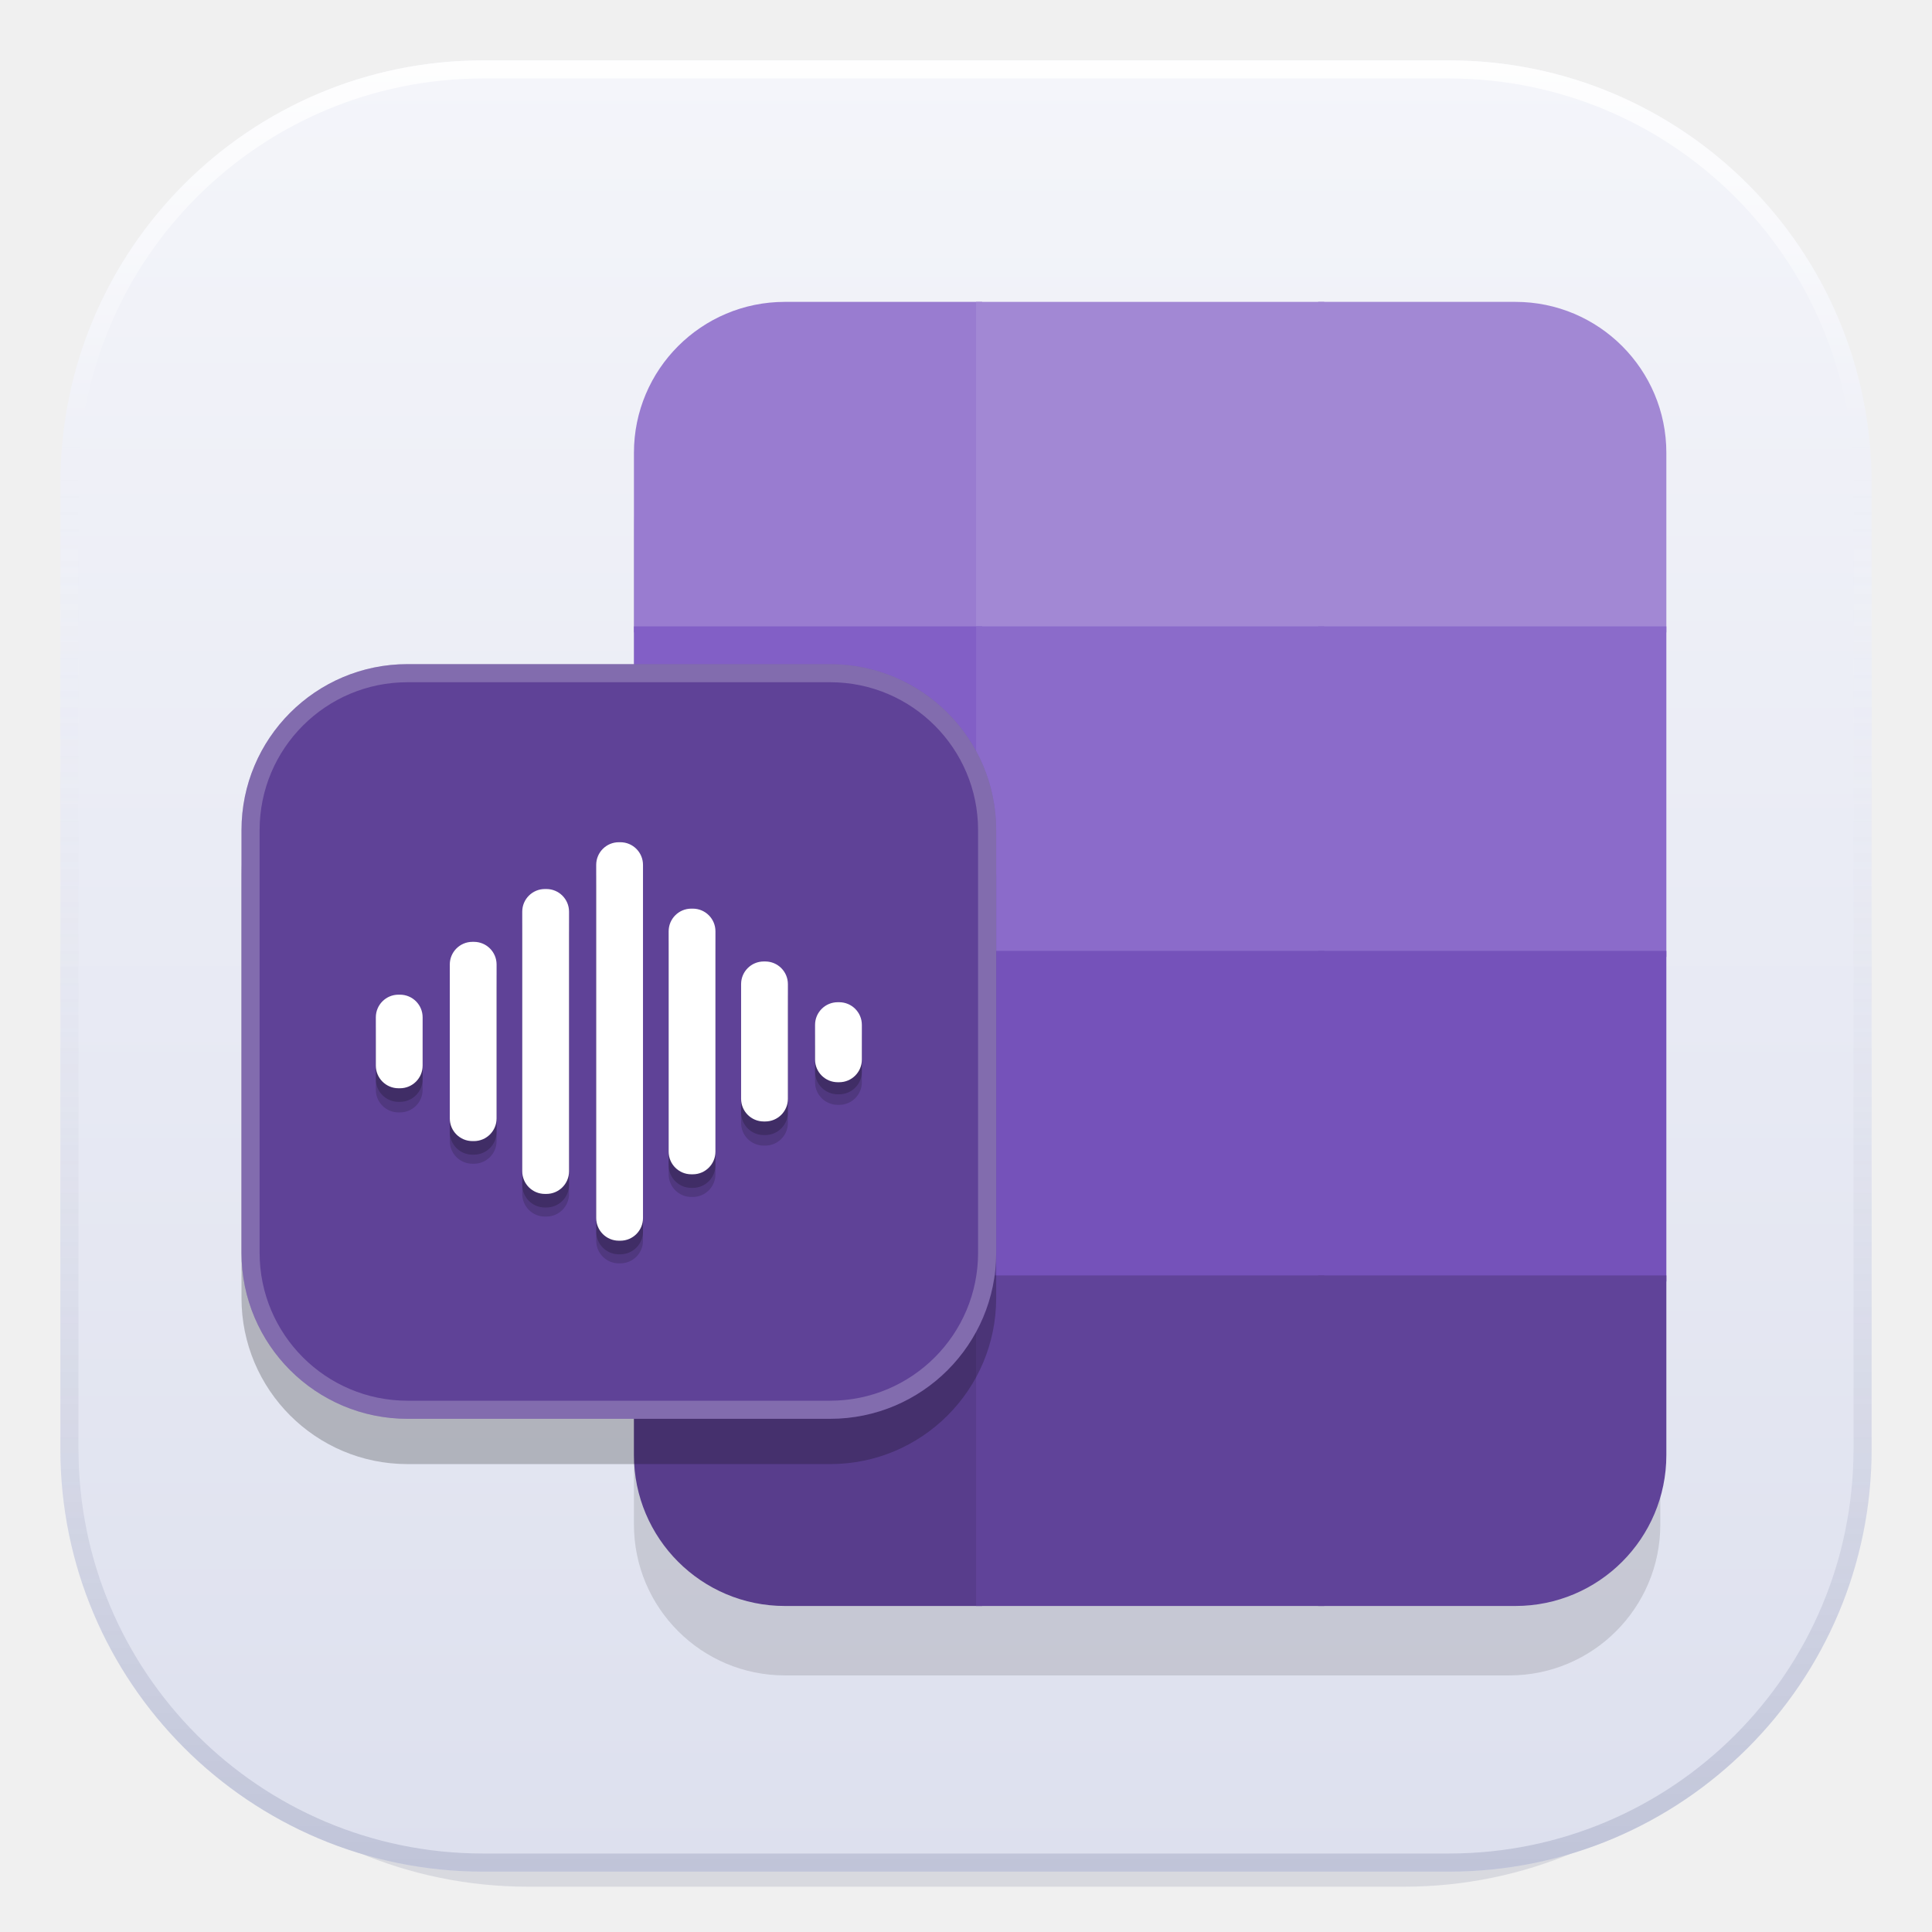
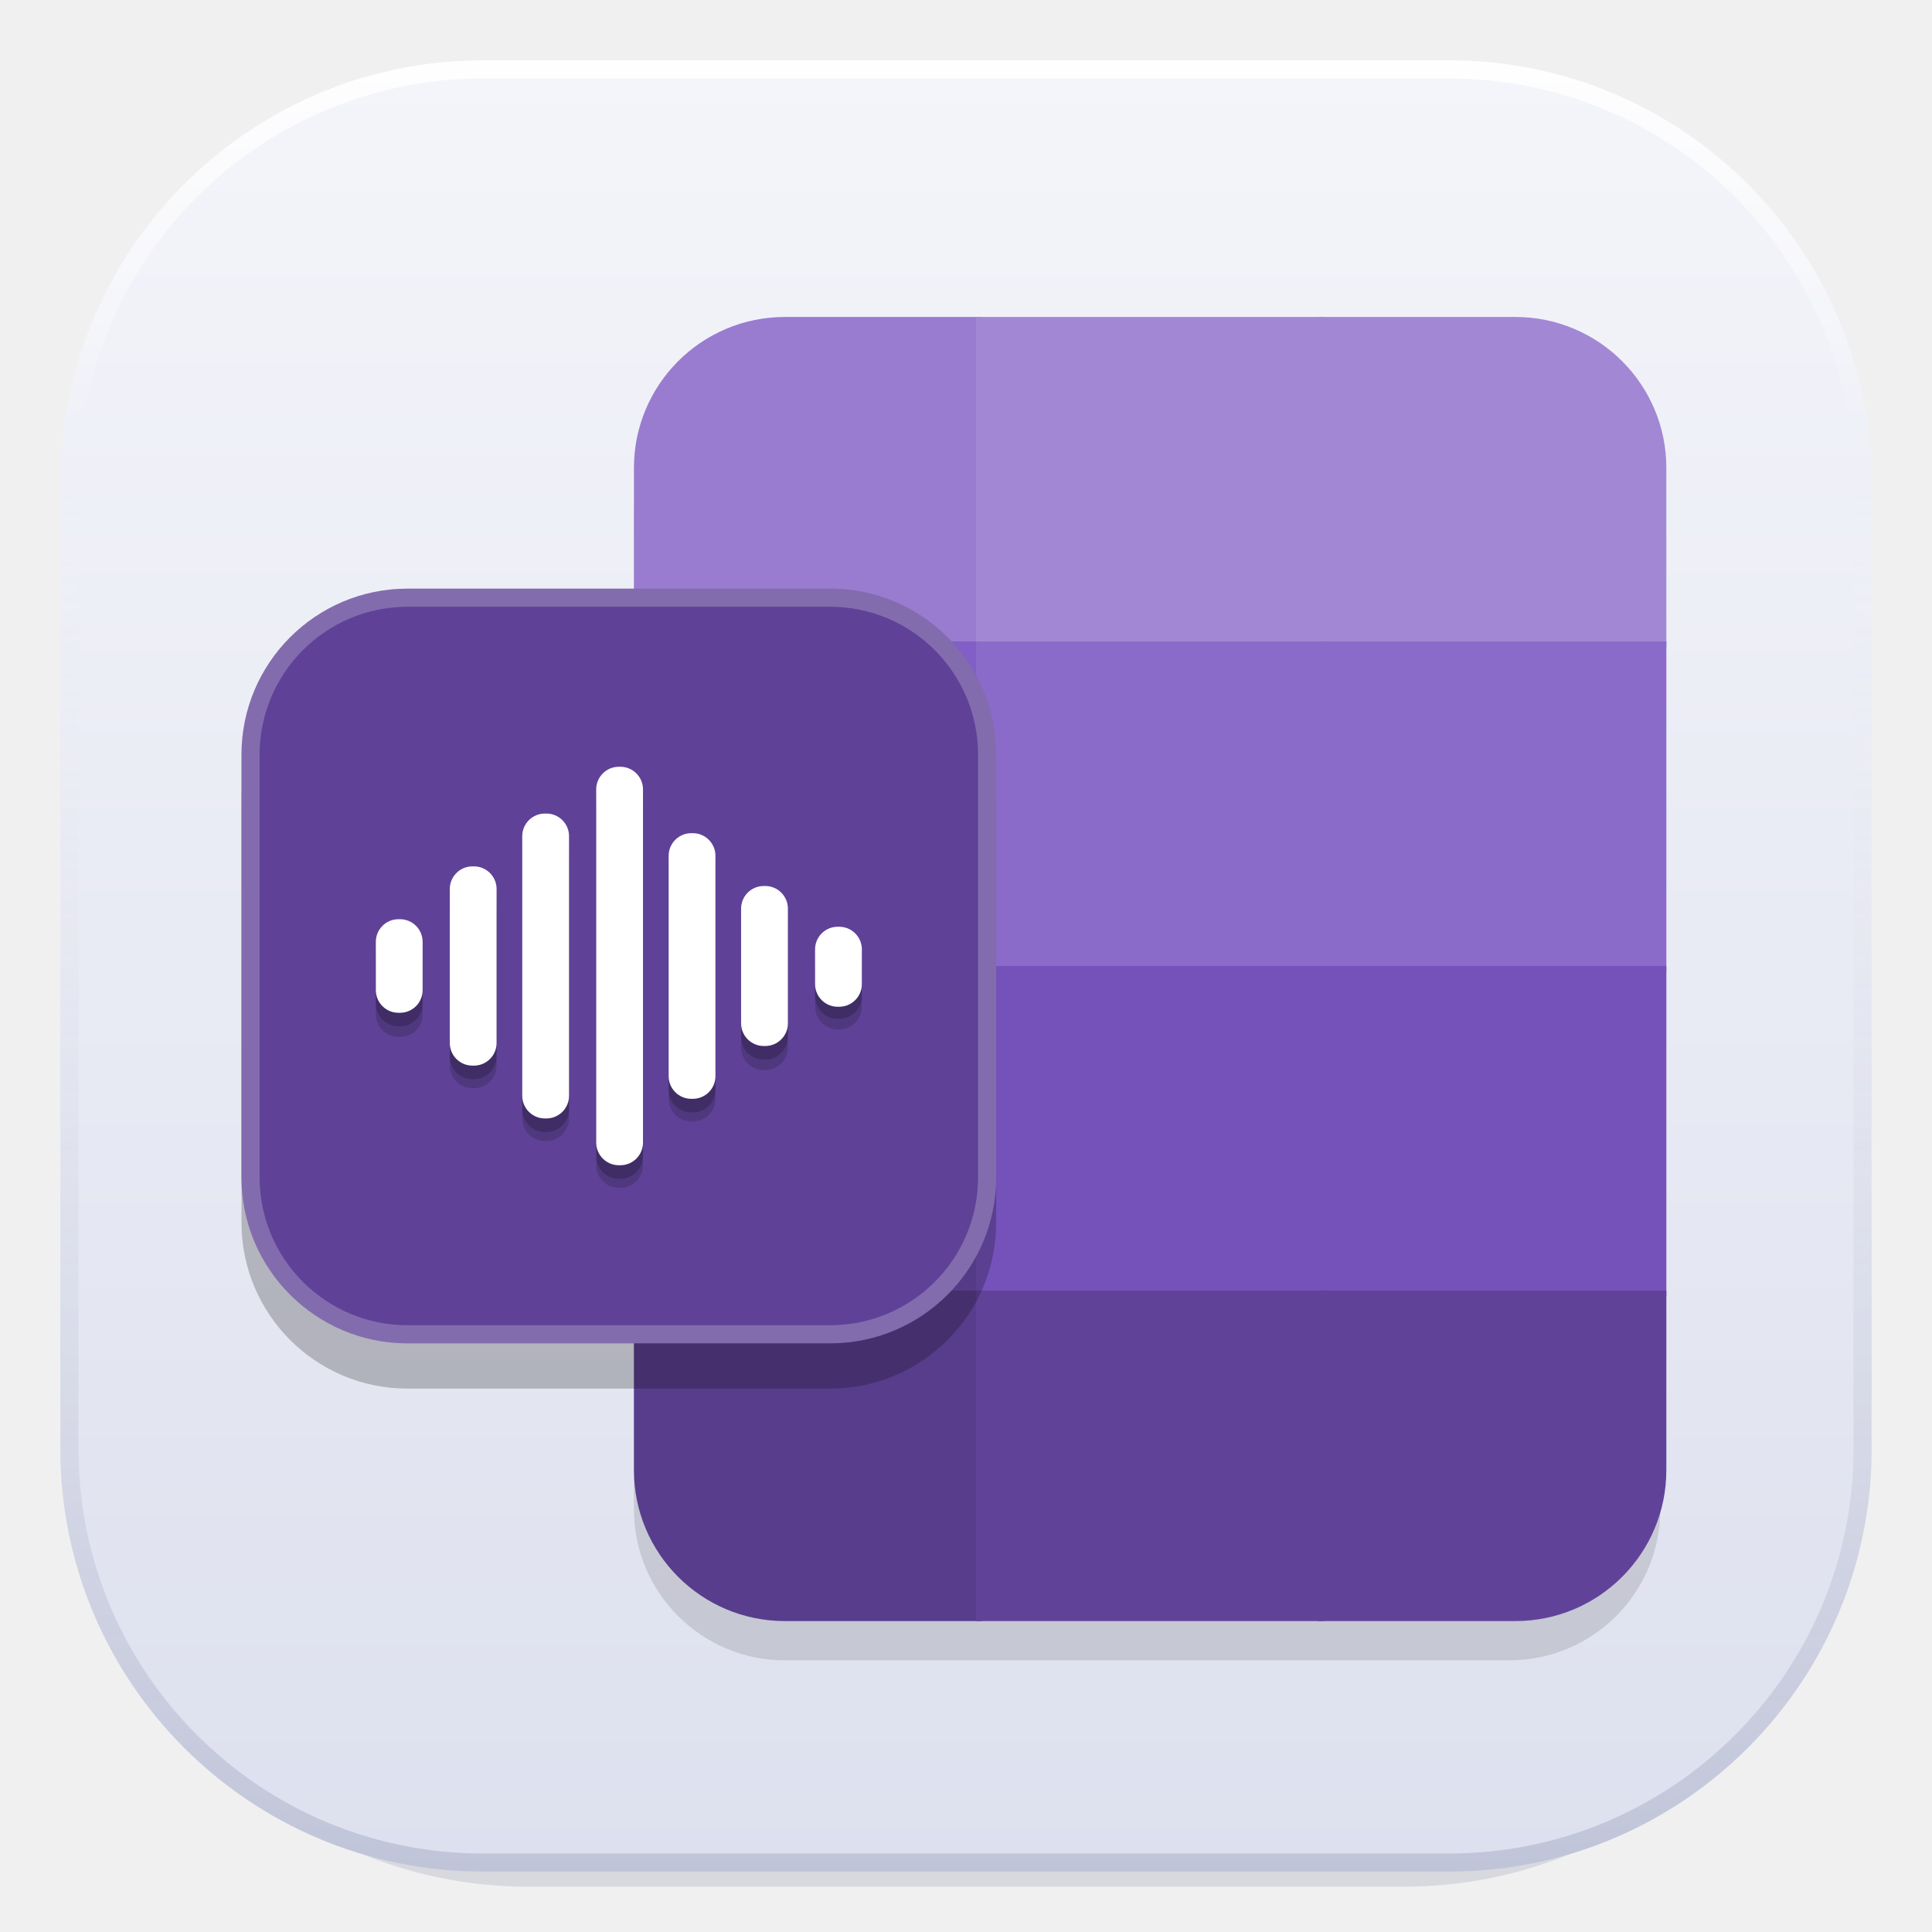
<svg xmlns="http://www.w3.org/2000/svg" viewBox="0 0 128 128">
  <defs>
    <linearGradient id="plate" x1="0" y1="0" x2="0" y2="1">
      <stop offset="0" stop-color="#F4F5FA" />
      <stop offset="1" stop-color="#DDE0EE" />
    </linearGradient>
    <linearGradient id="edge" x1="0" y1="0" x2="0" y2="1">
      <stop offset="0" stop-color="#FFFFFF" stop-opacity=".9" />
      <stop offset=".2" stop-color="#FFFFFF" stop-opacity="0" />
      <stop offset="1" stop-color="#8A90B0" stop-opacity=".35" />
    </linearGradient>
  </defs>
  <rect x="6" y="9" width="116" height="116" rx="29" fill="#5A6088" opacity=".16" />
  <rect x="4" y="4" width="120" height="120" rx="28" fill="url(#plate)" />
  <rect x="4.6" y="4.6" width="118.8" height="118.8" rx="27.4" fill="none" stroke="url(#edge)" stroke-width="1.2" />
-   <rect x="42" y="22" width="68" height="86" rx="10" fill="#000" opacity=".12" transform="translate(0 3)" />
-   <path d="M52.0 20.0H65.067V41.9H42.0V30.0A10 10 0 0 1 52.0 20.0Z" fill="#997CD0" />
-   <path d="M64.667 20.0H87.733V41.9H64.667V20.0Z" fill="#A288D4" />
-   <path d="M87.333 20.0H100.4A10 10 0 0 1 110.4 30.0V41.9H87.333V20.0Z" fill="#A288D4" />
-   <path d="M42.0 41.5H65.067V63.4H42.0V41.5Z" fill="#825FC6" />
-   <path d="M64.667 41.5H87.733V63.4H64.667V41.5Z" fill="#8B6BCA" />
-   <path d="M87.333 41.5H110.4V63.4H87.333V41.5Z" fill="#8B6BCA" />
-   <path d="M42.0 63.0H65.067V84.9H42.0V63.0Z" fill="#6D4CAD" />
-   <path d="M64.667 63.0H87.733V84.9H64.667V63.0Z" fill="#7552BA" />
-   <path d="M87.333 63.0H110.4V84.9H87.333V63.0Z" fill="#7552BA" />
-   <path d="M42.0 84.5H65.067V106.4H52.0A10 10 0 0 1 42.0 96.4V84.5Z" fill="#583D8C" />
-   <path d="M64.667 84.5H87.733V106.4H64.667V84.5Z" fill="#604399" />
-   <path d="M87.333 84.5H110.4V96.4A10 10 0 0 1 100.4 106.4H87.333V84.5Z" fill="#604399" />
-   <rect x="16" y="47" width="50" height="50" rx="11" fill="#000" opacity=".22" />
-   <rect x="16" y="44" width="50" height="50" rx="11" fill="#5F4297" />
-   <rect x="16.6" y="44.6" width="48.8" height="48.8" rx="10.4" fill="none" stroke="#FFFFFF" stroke-opacity=".22" stroke-width="1.2" />
+   <rect x="42" y="21" width="68" height="86" rx="10" fill="#000" opacity=".12" transform="translate(0 3)" />
+   <path d="M52.0 21.0H65.067V42.9H42.0V31.0A10 10 0 0 1 52.0 21.0Z" fill="#997CD0" />
+   <path d="M64.667 21.0H87.733V42.9H64.667V21.0Z" fill="#A288D4" />
+   <path d="M87.333 21.0H100.4A10 10 0 0 1 110.4 31.0V42.9H87.333V21.0Z" fill="#A288D4" />
+   <path d="M42.0 42.5H65.067V64.4H42.0V42.5Z" fill="#825FC6" />
+   <path d="M64.667 42.5H87.733V64.4H64.667V42.5Z" fill="#8B6BCA" />
+   <path d="M87.333 42.5H110.4V64.4H87.333V42.5Z" fill="#8B6BCA" />
+   <path d="M42.0 64.0H65.067V85.9H42.0V64.0Z" fill="#6D4CAD" />
+   <path d="M64.667 64.0H87.733V85.9H64.667V64.0Z" fill="#7552BA" />
+   <path d="M87.333 64.0H110.4V85.9H87.333V64.0Z" fill="#7552BA" />
+   <path d="M42.0 85.5H65.067V107.4H52.0A10 10 0 0 1 42.0 97.4V85.5Z" fill="#583D8C" />
+   <path d="M64.667 85.5H87.733V107.4H64.667V85.5Z" fill="#604399" />
+   <path d="M87.333 85.5H110.4V97.4A10 10 0 0 1 100.4 107.4H87.333V85.5Z" fill="#604399" />
+   <rect x="16" y="42" width="50" height="50" rx="11" fill="#000" opacity=".22" />
+   <rect x="16" y="39" width="50" height="50" rx="11" fill="#5F4297" />
+   <rect x="16.6" y="39.6" width="48.8" height="48.8" rx="10.4" fill="none" stroke="#FFFFFF" stroke-opacity=".22" stroke-width="1.2" />
  <g>
-     <rect x="24.9" y="67.5" width="3.1" height="6.2" rx="1.5" fill="#000" opacity="0.16" />
-     <rect x="29.8" y="63.9" width="3.1" height="13.2" rx="1.5" fill="#000" opacity="0.16" />
-     <rect x="34.6" y="60.4" width="3.1" height="20.2" rx="1.5" fill="#000" opacity="0.16" />
-     <rect x="39.5" y="57.3" width="3.1" height="26.4" rx="1.5" fill="#000" opacity="0.16" />
-     <rect x="44.3" y="61.7" width="3.1" height="17.6" rx="1.5" fill="#000" opacity="0.16" />
-     <rect x="49.1" y="65.3" width="3.1" height="10.6" rx="1.5" fill="#000" opacity="0.16" />
-     <rect x="54.0" y="67.9" width="3.1" height="5.3" rx="1.5" fill="#000" opacity="0.16" />
-     <rect x="24.9" y="66.8" width="3.1" height="6.2" rx="1.5" fill="#000" opacity="0.2" />
-     <rect x="29.8" y="63.3" width="3.1" height="13.2" rx="1.5" fill="#000" opacity="0.2" />
-     <rect x="34.6" y="59.8" width="3.1" height="20.2" rx="1.5" fill="#000" opacity="0.2" />
-     <rect x="39.5" y="56.7" width="3.1" height="26.4" rx="1.5" fill="#000" opacity="0.2" />
-     <rect x="44.3" y="61.1" width="3.1" height="17.6" rx="1.5" fill="#000" opacity="0.2" />
-     <rect x="49.1" y="64.6" width="3.1" height="10.6" rx="1.5" fill="#000" opacity="0.2" />
-     <rect x="54.0" y="67.2" width="3.1" height="5.3" rx="1.5" fill="#000" opacity="0.2" />
-     <rect x="24.9" y="65.9" width="3.1" height="6.2" rx="1.5" fill="#FFFFFF" opacity="1" />
-     <rect x="29.8" y="62.4" width="3.1" height="13.2" rx="1.5" fill="#FFFFFF" opacity="1" />
-     <rect x="34.6" y="58.9" width="3.1" height="20.2" rx="1.5" fill="#FFFFFF" opacity="1" />
-     <rect x="39.5" y="55.8" width="3.1" height="26.4" rx="1.5" fill="#FFFFFF" opacity="1" />
-     <rect x="44.3" y="60.2" width="3.1" height="17.6" rx="1.5" fill="#FFFFFF" opacity="1" />
-     <rect x="49.1" y="63.7" width="3.1" height="10.6" rx="1.5" fill="#FFFFFF" opacity="1" />
-     <rect x="54.0" y="66.4" width="3.1" height="5.3" rx="1.5" fill="#FFFFFF" opacity="1" />
+     <rect x="24.9" y="62.5" width="3.1" height="6.2" rx="1.5" fill="#000" opacity="0.16" />
+     <rect x="29.8" y="58.9" width="3.1" height="13.2" rx="1.5" fill="#000" opacity="0.16" />
+     <rect x="34.6" y="55.4" width="3.1" height="20.2" rx="1.5" fill="#000" opacity="0.16" />
+     <rect x="39.5" y="52.3" width="3.1" height="26.4" rx="1.5" fill="#000" opacity="0.16" />
+     <rect x="44.3" y="56.7" width="3.1" height="17.6" rx="1.5" fill="#000" opacity="0.16" />
+     <rect x="49.1" y="60.3" width="3.1" height="10.6" rx="1.5" fill="#000" opacity="0.16" />
+     <rect x="54.0" y="62.9" width="3.1" height="5.3" rx="1.5" fill="#000" opacity="0.16" />
+     <rect x="24.9" y="61.8" width="3.1" height="6.2" rx="1.5" fill="#000" opacity="0.2" />
+     <rect x="29.8" y="58.3" width="3.1" height="13.2" rx="1.5" fill="#000" opacity="0.2" />
+     <rect x="34.6" y="54.8" width="3.1" height="20.2" rx="1.5" fill="#000" opacity="0.2" />
+     <rect x="39.5" y="51.7" width="3.1" height="26.4" rx="1.5" fill="#000" opacity="0.2" />
+     <rect x="44.3" y="56.1" width="3.1" height="17.6" rx="1.5" fill="#000" opacity="0.2" />
+     <rect x="49.1" y="59.6" width="3.1" height="10.6" rx="1.5" fill="#000" opacity="0.2" />
+     <rect x="54.0" y="62.2" width="3.1" height="5.3" rx="1.5" fill="#000" opacity="0.2" />
+     <rect x="24.9" y="60.9" width="3.1" height="6.2" rx="1.5" fill="#FFFFFF" opacity="1" />
+     <rect x="29.8" y="57.4" width="3.1" height="13.2" rx="1.5" fill="#FFFFFF" opacity="1" />
+     <rect x="34.6" y="53.9" width="3.1" height="20.2" rx="1.5" fill="#FFFFFF" opacity="1" />
+     <rect x="39.5" y="50.8" width="3.1" height="26.4" rx="1.5" fill="#FFFFFF" opacity="1" />
+     <rect x="44.3" y="55.2" width="3.1" height="17.6" rx="1.5" fill="#FFFFFF" opacity="1" />
+     <rect x="49.1" y="58.7" width="3.1" height="10.6" rx="1.5" fill="#FFFFFF" opacity="1" />
+     <rect x="54.0" y="61.4" width="3.1" height="5.3" rx="1.5" fill="#FFFFFF" opacity="1" />
  </g>
</svg>
